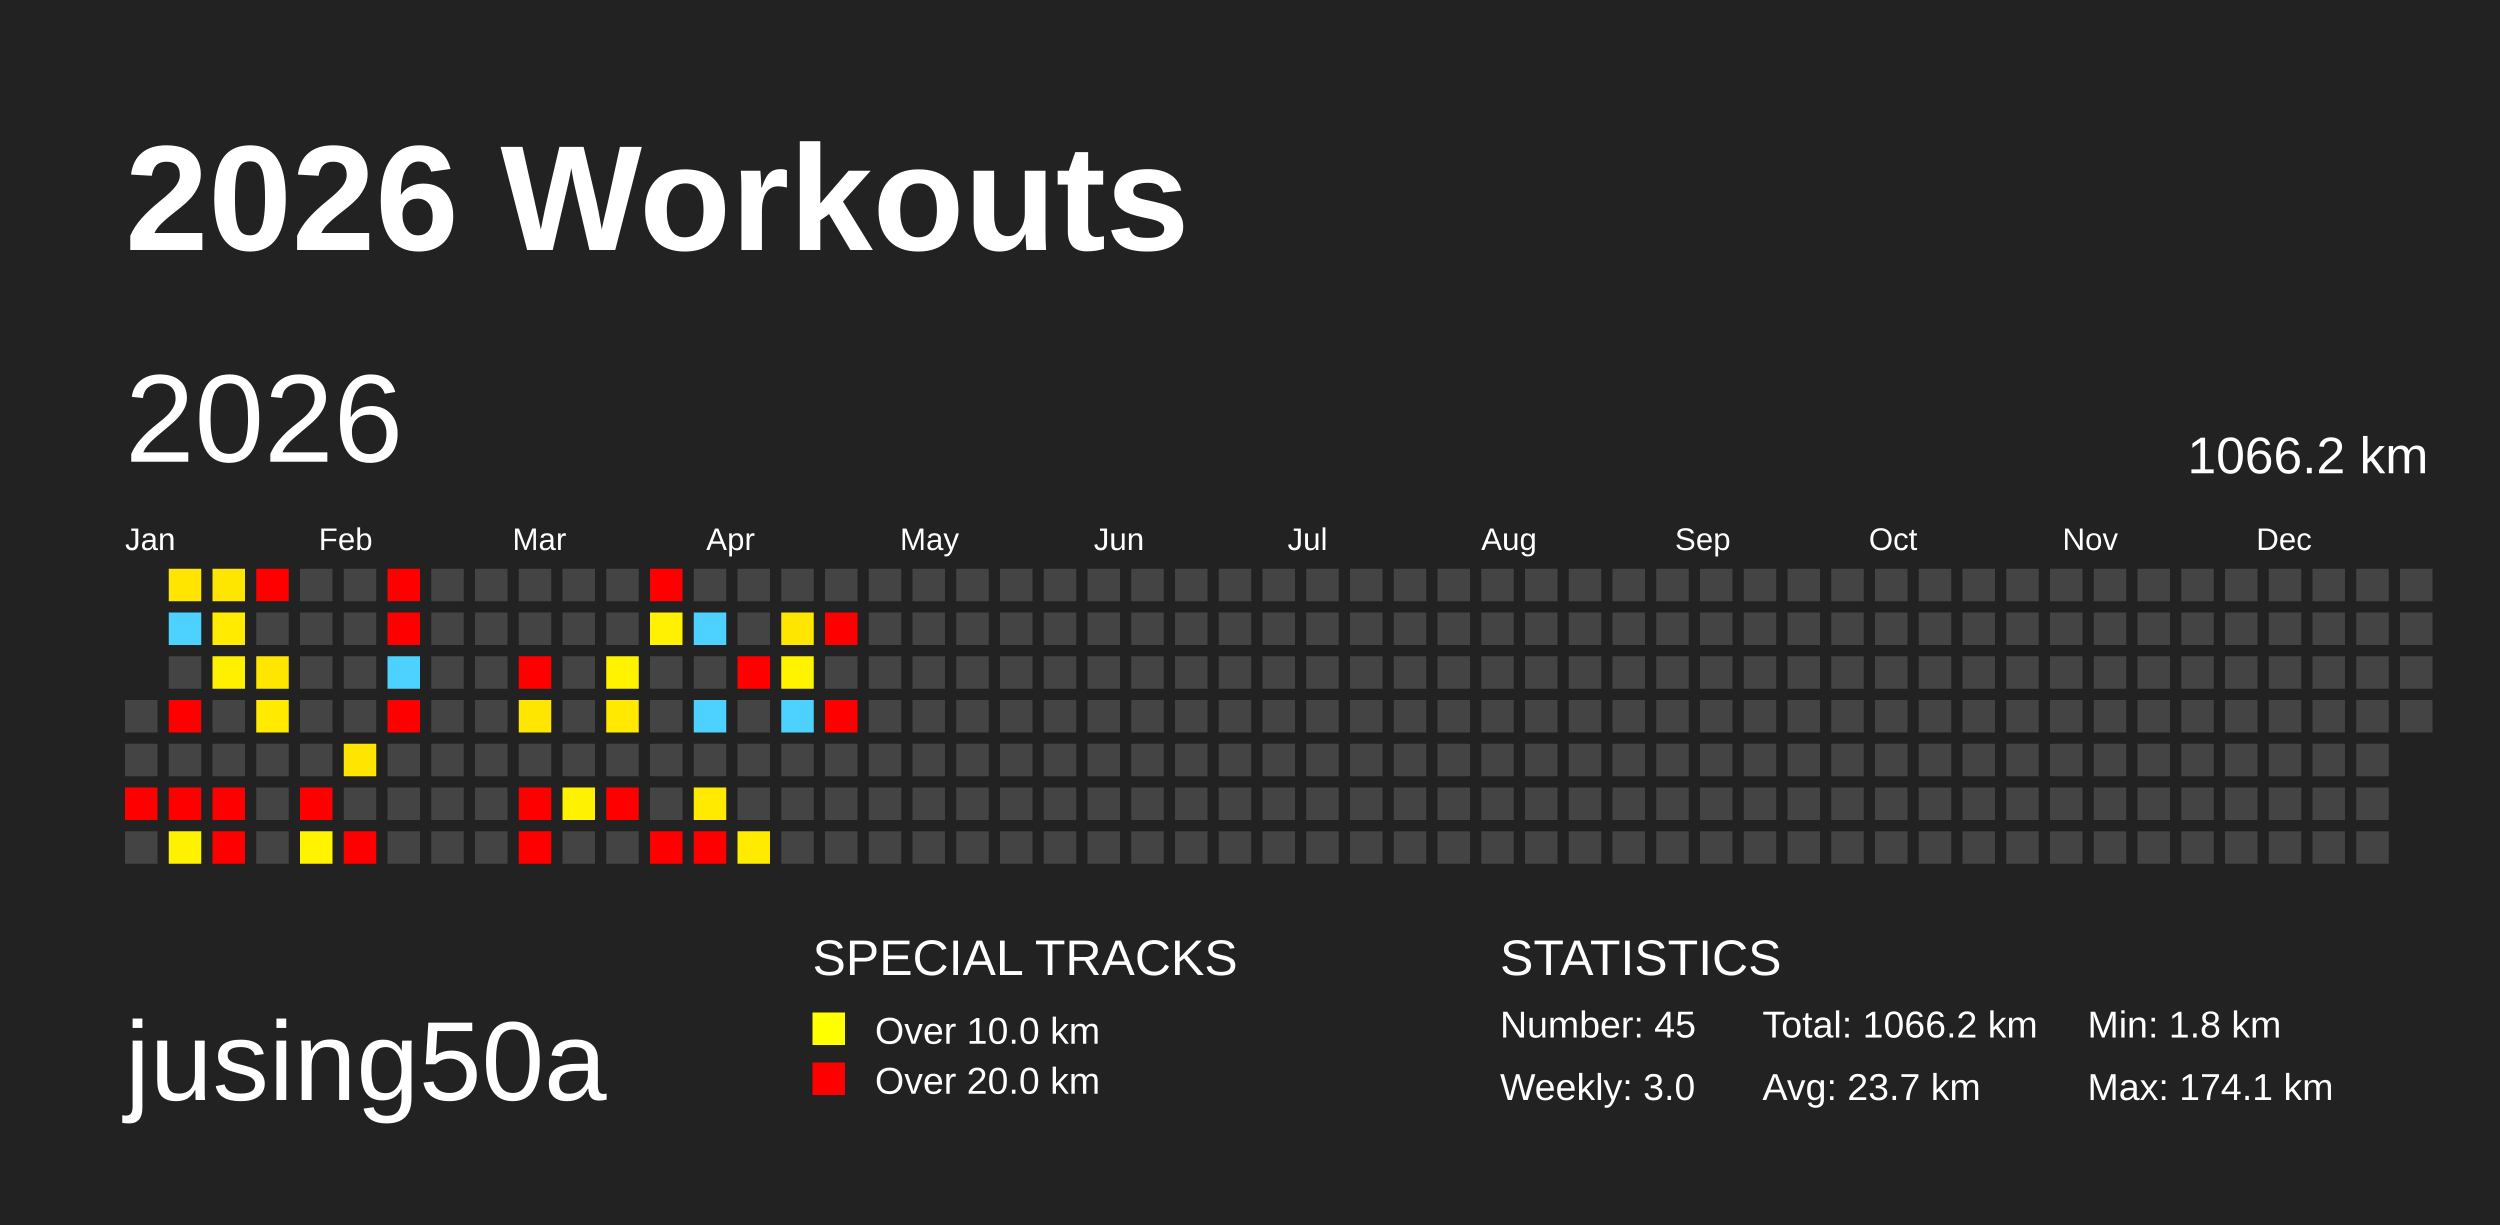
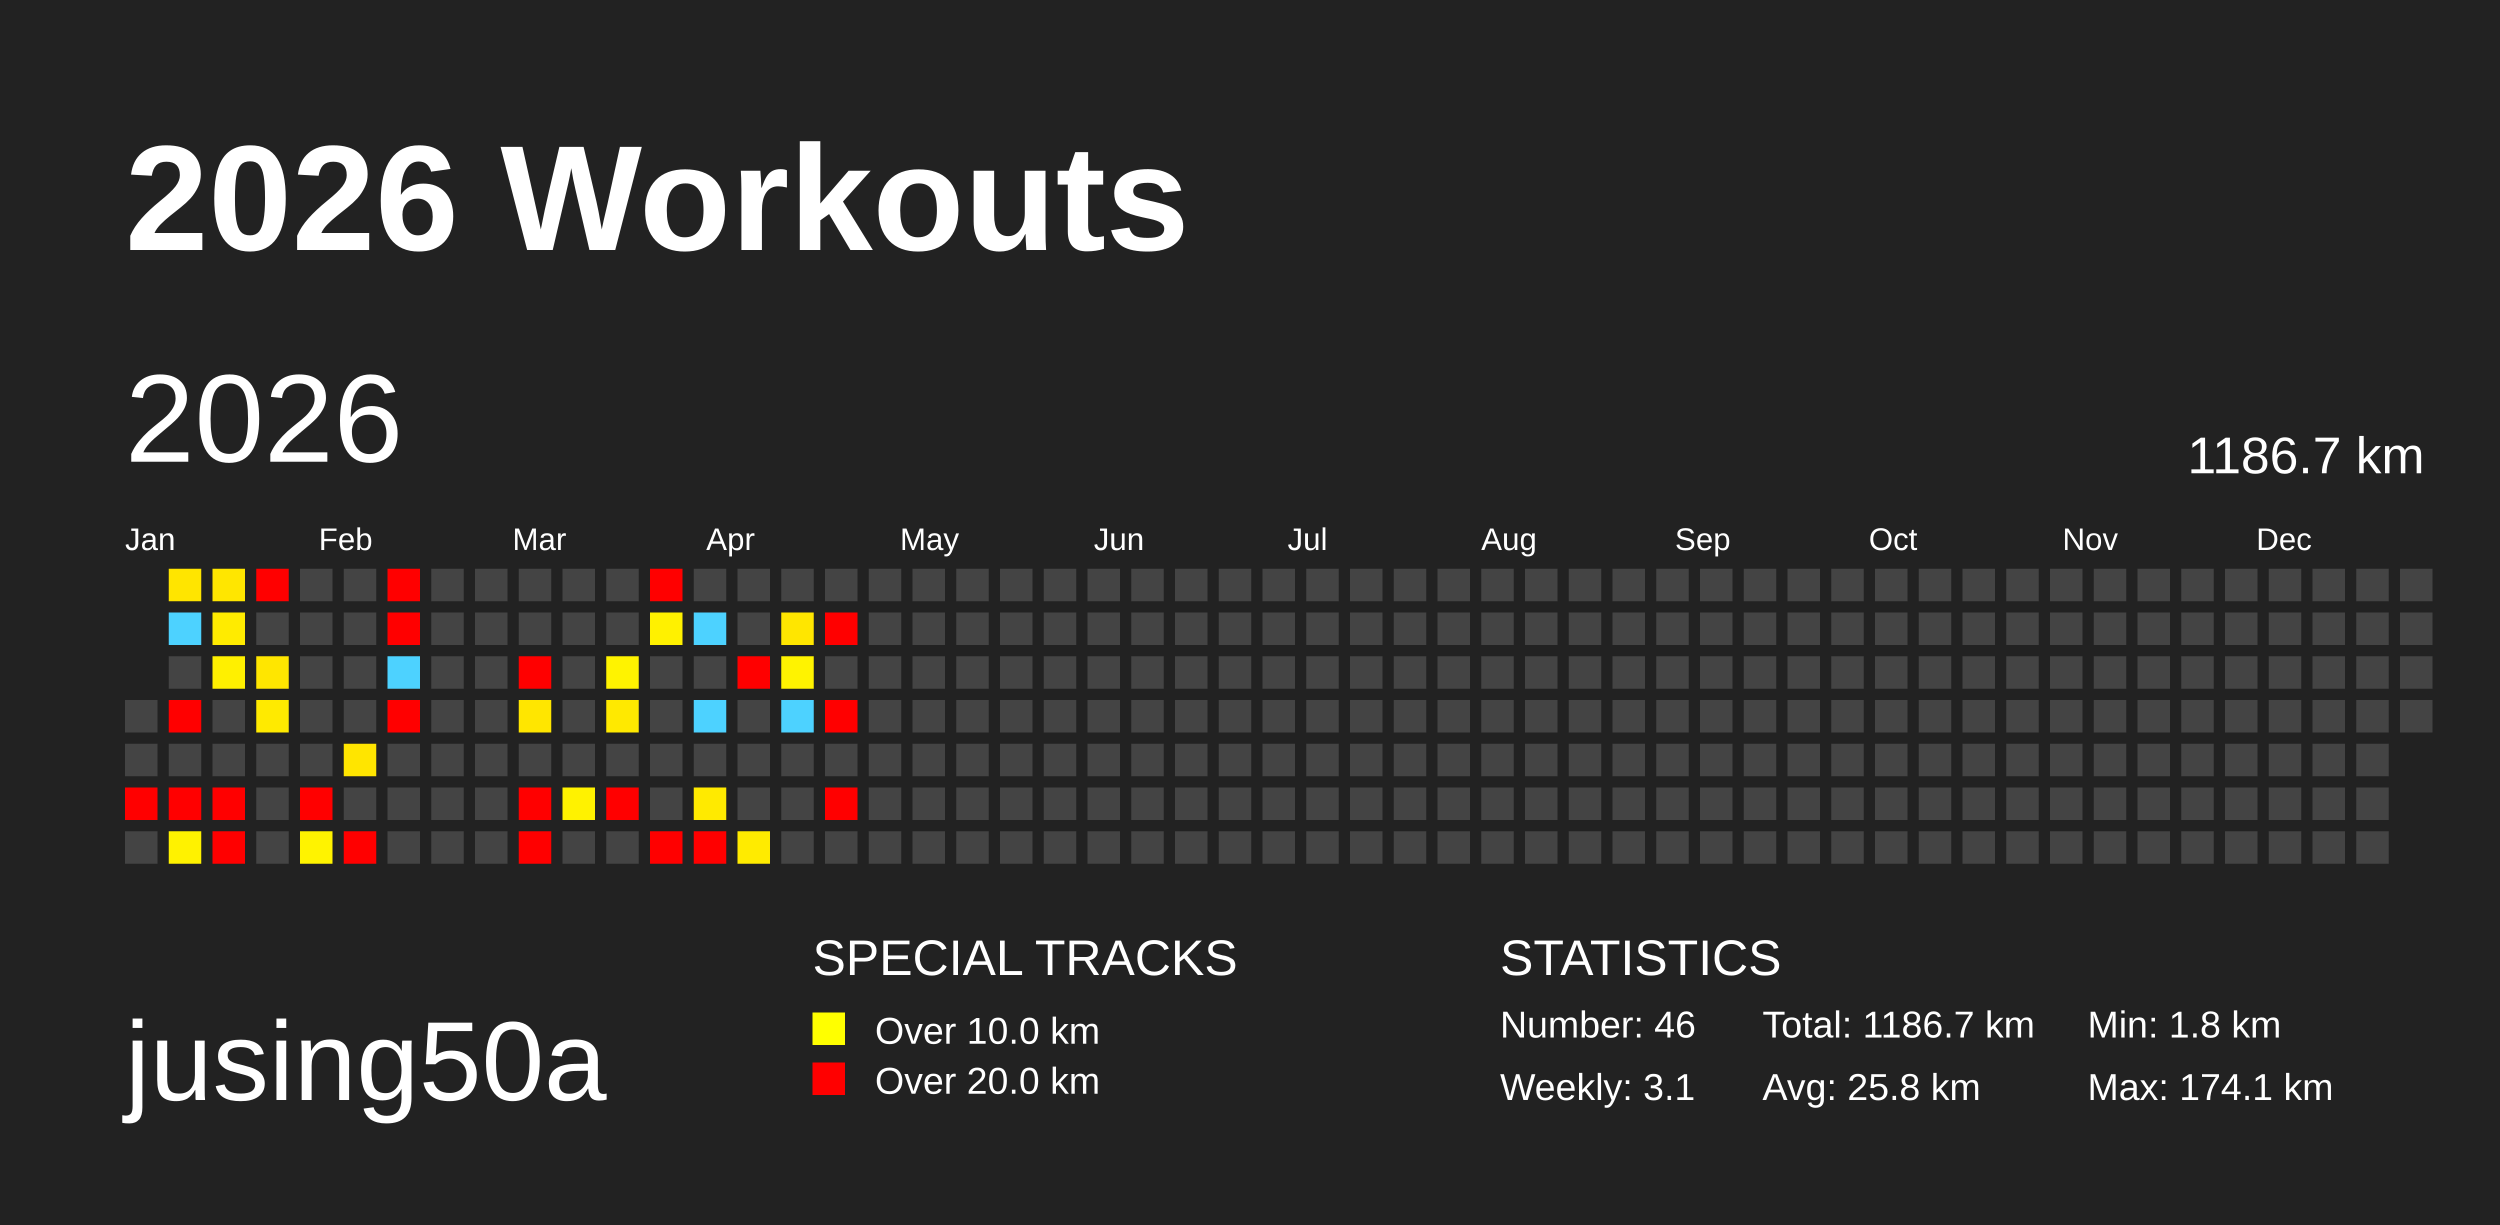
<svg xmlns="http://www.w3.org/2000/svg" baseProfile="full" height="98mm" version="1.1" viewBox="0,0,200,98" width="200mm">
  <defs />
  <rect fill="#222222" height="98" width="200" x="0" y="0" />
  <text fill="#FFFFFF" style="font-size:12px; font-family:Arial; font-weight:bold;" x="10" y="20">2026 Workouts</text>
  <text fill="#FFFFFF" style="font-size:9px; font-family:Arial" x="10" y="88">jusing50a</text>
  <text fill="#FFFFFF" style="font-size:4px; font-family:Arial" x="65" y="78">SPECIAL TRACKS</text>
  <rect fill="yellow" height="2.6" width="2.6" x="65" y="81" />
  <text fill="#FFFFFF" style="font-size:3px; font-family:Arial" x="70" y="83.5">Over 10.0 km</text>
  <rect fill="red" height="2.6" width="2.6" x="65" y="85" />
  <text fill="#FFFFFF" style="font-size:3px; font-family:Arial" x="70" y="87.5">Over 20.0 km</text>
  <text fill="#FFFFFF" style="font-size:4px; font-family:Arial" x="120" y="78">STATISTICS</text>
-   <text fill="#FFFFFF" style="font-size:3px; font-family:Arial" x="120" y="83">Number: 45</text>
-   <text fill="#FFFFFF" style="font-size:3px; font-family:Arial" x="120" y="88">Weekly: 3.0</text>
-   <text fill="#FFFFFF" style="font-size:3px; font-family:Arial" x="141" y="83">Total: 1066.2 km</text>
-   <text fill="#FFFFFF" style="font-size:3px; font-family:Arial" x="141" y="88">Avg: 23.7 km</text>
+   <text fill="#FFFFFF" style="font-size:3px; font-family:Arial" x="120" y="83">Number: 46</text>
+   <text fill="#FFFFFF" style="font-size:3px; font-family:Arial" x="120" y="88">Weekly: 3.1</text>
+   <text fill="#FFFFFF" style="font-size:3px; font-family:Arial" x="141" y="83">Total: 1186.7 km</text>
+   <text fill="#FFFFFF" style="font-size:3px; font-family:Arial" x="141" y="88">Avg: 25.8 km</text>
  <text fill="#FFFFFF" style="font-size:3px; font-family:Arial" x="167" y="83">Min: 1.8 km</text>
  <text fill="#FFFFFF" style="font-size:3px; font-family:Arial" x="167" y="88">Max: 174.1 km</text>
  <text dominant-baseline="hanging" fill="#FFFFFF" style="font-size:10.0px; font-family:Arial;" x="10" y="30">2026</text>
-   <text dominant-baseline="hanging" fill="#FFFFFF" style="font-size:4.125px; font-family:Arial;" x="175" y="35">1066.2 km</text>
+   <text dominant-baseline="hanging" fill="#FFFFFF" style="font-size:4.125px; font-family:Arial;" x="175" y="35">1186.7 km</text>
  <text fill="#FFFFFF" style="font-size:2.5px; font-family:Arial" x="10.0" y="44">Jan</text>
  <text fill="#FFFFFF" style="font-size:2.5px; font-family:Arial" x="25.5" y="44">Feb</text>
  <text fill="#FFFFFF" style="font-size:2.5px; font-family:Arial" x="41.0" y="44">Mar</text>
  <text fill="#FFFFFF" style="font-size:2.5px; font-family:Arial" x="56.5" y="44">Apr</text>
  <text fill="#FFFFFF" style="font-size:2.5px; font-family:Arial" x="72.0" y="44">May</text>
  <text fill="#FFFFFF" style="font-size:2.5px; font-family:Arial" x="87.5" y="44">Jun</text>
  <text fill="#FFFFFF" style="font-size:2.5px; font-family:Arial" x="103.0" y="44">Jul</text>
  <text fill="#FFFFFF" style="font-size:2.5px; font-family:Arial" x="118.5" y="44">Aug</text>
  <text fill="#FFFFFF" style="font-size:2.5px; font-family:Arial" x="134.0" y="44">Sep</text>
  <text fill="#FFFFFF" style="font-size:2.5px; font-family:Arial" x="149.5" y="44">Oct</text>
  <text fill="#FFFFFF" style="font-size:2.5px; font-family:Arial" x="165.0" y="44">Nov</text>
  <text fill="#FFFFFF" style="font-size:2.5px; font-family:Arial" x="180.5" y="44">Dec</text>
  <rect fill="#444444" height="2.6" width="2.6" x="10.0" y="56.0" />
  <rect fill="#444444" height="2.6" width="2.6" x="10.0" y="59.5" />
  <rect fill="red" height="2.6" width="2.6" x="10.0" y="63.0" />
  <rect fill="#444444" height="2.6" width="2.6" x="10.0" y="66.5" />
  <rect fill="#ffe500" height="2.6" width="2.6" x="13.5" y="45.5" />
  <rect fill="#4dd2ff" height="2.6" width="2.6" x="13.5" y="49.0" />
  <rect fill="#444444" height="2.6" width="2.6" x="13.5" y="52.5" />
  <rect fill="red" height="2.6" width="2.6" x="13.5" y="56.0" />
  <rect fill="#444444" height="2.6" width="2.6" x="13.5" y="59.5" />
  <rect fill="red" height="2.6" width="2.6" x="13.5" y="63.0" />
  <rect fill="#fff200" height="2.6" width="2.6" x="13.5" y="66.5" />
  <rect fill="#ffe600" height="2.6" width="2.6" x="17.0" y="45.5" />
  <rect fill="#ffeb00" height="2.6" width="2.6" x="17.0" y="49.0" />
  <rect fill="#fff000" height="2.6" width="2.6" x="17.0" y="52.5" />
  <rect fill="#444444" height="2.6" width="2.6" x="17.0" y="56.0" />
  <rect fill="#444444" height="2.6" width="2.6" x="17.0" y="59.5" />
  <rect fill="red" height="2.6" width="2.6" x="17.0" y="63.0" />
  <rect fill="red" height="2.6" width="2.6" x="17.0" y="66.5" />
  <rect fill="red" height="2.6" width="2.6" x="20.5" y="45.5" />
  <rect fill="#444444" height="2.6" width="2.6" x="20.5" y="49.0" />
  <rect fill="#ffe600" height="2.6" width="2.6" x="20.5" y="52.5" />
  <rect fill="#ffea00" height="2.6" width="2.6" x="20.5" y="56.0" />
  <rect fill="#444444" height="2.6" width="2.6" x="20.5" y="59.5" />
  <rect fill="#444444" height="2.6" width="2.6" x="20.5" y="63.0" />
  <rect fill="#444444" height="2.6" width="2.6" x="20.5" y="66.5" />
  <rect fill="#444444" height="2.6" width="2.6" x="24.0" y="45.5" />
  <rect fill="#444444" height="2.6" width="2.6" x="24.0" y="49.0" />
  <rect fill="#444444" height="2.6" width="2.6" x="24.0" y="52.5" />
  <rect fill="#444444" height="2.6" width="2.6" x="24.0" y="56.0" />
  <rect fill="#444444" height="2.6" width="2.6" x="24.0" y="59.5" />
  <rect fill="red" height="2.6" width="2.6" x="24.0" y="63.0" />
  <rect fill="#fff300" height="2.6" width="2.6" x="24.0" y="66.5" />
  <rect fill="#444444" height="2.6" width="2.6" x="27.5" y="45.5" />
  <rect fill="#444444" height="2.6" width="2.6" x="27.5" y="49.0" />
  <rect fill="#444444" height="2.6" width="2.6" x="27.5" y="52.5" />
  <rect fill="#444444" height="2.6" width="2.6" x="27.5" y="56.0" />
  <rect fill="#ffe500" height="2.6" width="2.6" x="27.5" y="59.5" />
  <rect fill="#444444" height="2.6" width="2.6" x="27.5" y="63.0" />
  <rect fill="red" height="2.6" width="2.6" x="27.5" y="66.5" />
  <rect fill="red" height="2.6" width="2.6" x="31.0" y="45.5" />
  <rect fill="red" height="2.6" width="2.6" x="31.0" y="49.0" />
  <rect fill="#4dd2ff" height="2.6" width="2.6" x="31.0" y="52.5" />
  <rect fill="red" height="2.6" width="2.6" x="31.0" y="56.0" />
  <rect fill="#444444" height="2.6" width="2.6" x="31.0" y="59.5" />
  <rect fill="#444444" height="2.6" width="2.6" x="31.0" y="63.0" />
  <rect fill="#444444" height="2.6" width="2.6" x="31.0" y="66.5" />
  <rect fill="#444444" height="2.6" width="2.6" x="34.5" y="45.5" />
  <rect fill="#444444" height="2.6" width="2.6" x="34.5" y="49.0" />
  <rect fill="#444444" height="2.6" width="2.6" x="34.5" y="52.5" />
  <rect fill="#444444" height="2.6" width="2.6" x="34.5" y="56.0" />
  <rect fill="#444444" height="2.6" width="2.6" x="34.5" y="59.5" />
  <rect fill="#444444" height="2.6" width="2.6" x="34.5" y="63.0" />
  <rect fill="#444444" height="2.6" width="2.6" x="34.5" y="66.5" />
  <rect fill="#444444" height="2.6" width="2.6" x="38.0" y="45.5" />
  <rect fill="#444444" height="2.6" width="2.6" x="38.0" y="49.0" />
  <rect fill="#444444" height="2.6" width="2.6" x="38.0" y="52.5" />
  <rect fill="#444444" height="2.6" width="2.6" x="38.0" y="56.0" />
  <rect fill="#444444" height="2.6" width="2.6" x="38.0" y="59.5" />
  <rect fill="#444444" height="2.6" width="2.6" x="38.0" y="63.0" />
  <rect fill="#444444" height="2.6" width="2.6" x="38.0" y="66.5" />
  <rect fill="#444444" height="2.6" width="2.6" x="41.5" y="45.5" />
  <rect fill="#444444" height="2.6" width="2.6" x="41.5" y="49.0" />
  <rect fill="red" height="2.6" width="2.6" x="41.5" y="52.5" />
  <rect fill="#ffe600" height="2.6" width="2.6" x="41.5" y="56.0" />
  <rect fill="#444444" height="2.6" width="2.6" x="41.5" y="59.5" />
  <rect fill="red" height="2.6" width="2.6" x="41.5" y="63.0" />
  <rect fill="red" height="2.6" width="2.6" x="41.5" y="66.5" />
  <rect fill="#444444" height="2.6" width="2.6" x="45.0" y="45.5" />
  <rect fill="#444444" height="2.6" width="2.6" x="45.0" y="49.0" />
  <rect fill="#444444" height="2.6" width="2.6" x="45.0" y="52.5" />
  <rect fill="#444444" height="2.6" width="2.6" x="45.0" y="56.0" />
  <rect fill="#444444" height="2.6" width="2.6" x="45.0" y="59.5" />
  <rect fill="#fff200" height="2.6" width="2.6" x="45.0" y="63.0" />
  <rect fill="#444444" height="2.6" width="2.6" x="45.0" y="66.5" />
  <rect fill="#444444" height="2.6" width="2.6" x="48.5" y="45.5" />
  <rect fill="#444444" height="2.6" width="2.6" x="48.5" y="49.0" />
  <rect fill="#fff300" height="2.6" width="2.6" x="48.5" y="52.5" />
  <rect fill="#ffe900" height="2.6" width="2.6" x="48.5" y="56.0" />
  <rect fill="#444444" height="2.6" width="2.6" x="48.5" y="59.5" />
  <rect fill="red" height="2.6" width="2.6" x="48.5" y="63.0" />
  <rect fill="#444444" height="2.6" width="2.6" x="48.5" y="66.5" />
  <rect fill="red" height="2.6" width="2.6" x="52.0" y="45.5" />
  <rect fill="#fff100" height="2.6" width="2.6" x="52.0" y="49.0" />
  <rect fill="#444444" height="2.6" width="2.6" x="52.0" y="52.5" />
  <rect fill="#444444" height="2.6" width="2.6" x="52.0" y="56.0" />
  <rect fill="#444444" height="2.6" width="2.6" x="52.0" y="59.5" />
  <rect fill="#444444" height="2.6" width="2.6" x="52.0" y="63.0" />
  <rect fill="red" height="2.6" width="2.6" x="52.0" y="66.5" />
  <rect fill="#444444" height="2.6" width="2.6" x="55.5" y="45.5" />
  <rect fill="#4dd2ff" height="2.6" width="2.6" x="55.5" y="49.0" />
  <rect fill="#444444" height="2.6" width="2.6" x="55.5" y="52.5" />
  <rect fill="#4dd2ff" height="2.6" width="2.6" x="55.5" y="56.0" />
  <rect fill="#444444" height="2.6" width="2.6" x="55.5" y="59.5" />
  <rect fill="#ffea00" height="2.6" width="2.6" x="55.5" y="63.0" />
  <rect fill="red" height="2.6" width="2.6" x="55.5" y="66.5" />
  <rect fill="#444444" height="2.6" width="2.6" x="59.0" y="45.5" />
  <rect fill="#444444" height="2.6" width="2.6" x="59.0" y="49.0" />
  <rect fill="red" height="2.6" width="2.6" x="59.0" y="52.5" />
  <rect fill="#444444" height="2.6" width="2.6" x="59.0" y="56.0" />
  <rect fill="#444444" height="2.6" width="2.6" x="59.0" y="59.5" />
  <rect fill="#444444" height="2.6" width="2.6" x="59.0" y="63.0" />
  <rect fill="#ffeb00" height="2.6" width="2.6" x="59.0" y="66.5" />
  <rect fill="#444444" height="2.6" width="2.6" x="62.5" y="45.5" />
  <rect fill="#ffe600" height="2.6" width="2.6" x="62.5" y="49.0" />
  <rect fill="#fff300" height="2.6" width="2.6" x="62.5" y="52.5" />
  <rect fill="#4dd2ff" height="2.6" width="2.6" x="62.5" y="56.0" />
  <rect fill="#444444" height="2.6" width="2.6" x="62.5" y="59.5" />
  <rect fill="#444444" height="2.6" width="2.6" x="62.5" y="63.0" />
  <rect fill="#444444" height="2.6" width="2.6" x="62.5" y="66.5" />
  <rect fill="#444444" height="2.6" width="2.6" x="66.0" y="45.5" />
  <rect fill="red" height="2.6" width="2.6" x="66.0" y="49.0" />
  <rect fill="#444444" height="2.6" width="2.6" x="66.0" y="52.5" />
  <rect fill="red" height="2.6" width="2.6" x="66.0" y="56.0" />
  <rect fill="#444444" height="2.6" width="2.6" x="66.0" y="59.5" />
-   <rect fill="#444444" height="2.6" width="2.6" x="66.0" y="63.0" />
+   <rect fill="red" height="2.6" width="2.6" x="66.0" y="63.0" />
  <rect fill="#444444" height="2.6" width="2.6" x="66.0" y="66.5" />
  <rect fill="#444444" height="2.6" width="2.6" x="69.5" y="45.5" />
  <rect fill="#444444" height="2.6" width="2.6" x="69.5" y="49.0" />
  <rect fill="#444444" height="2.6" width="2.6" x="69.5" y="52.5" />
  <rect fill="#444444" height="2.6" width="2.6" x="69.5" y="56.0" />
  <rect fill="#444444" height="2.6" width="2.6" x="69.5" y="59.5" />
  <rect fill="#444444" height="2.6" width="2.6" x="69.5" y="63.0" />
  <rect fill="#444444" height="2.6" width="2.6" x="69.5" y="66.5" />
  <rect fill="#444444" height="2.6" width="2.6" x="73.0" y="45.5" />
  <rect fill="#444444" height="2.6" width="2.6" x="73.0" y="49.0" />
  <rect fill="#444444" height="2.6" width="2.6" x="73.0" y="52.5" />
  <rect fill="#444444" height="2.6" width="2.6" x="73.0" y="56.0" />
  <rect fill="#444444" height="2.6" width="2.6" x="73.0" y="59.5" />
  <rect fill="#444444" height="2.6" width="2.6" x="73.0" y="63.0" />
  <rect fill="#444444" height="2.6" width="2.6" x="73.0" y="66.5" />
  <rect fill="#444444" height="2.6" width="2.6" x="76.5" y="45.5" />
  <rect fill="#444444" height="2.6" width="2.6" x="76.5" y="49.0" />
  <rect fill="#444444" height="2.6" width="2.6" x="76.5" y="52.5" />
  <rect fill="#444444" height="2.6" width="2.6" x="76.5" y="56.0" />
  <rect fill="#444444" height="2.6" width="2.6" x="76.5" y="59.5" />
  <rect fill="#444444" height="2.6" width="2.6" x="76.5" y="63.0" />
  <rect fill="#444444" height="2.6" width="2.6" x="76.5" y="66.5" />
  <rect fill="#444444" height="2.6" width="2.6" x="80.0" y="45.5" />
  <rect fill="#444444" height="2.6" width="2.6" x="80.0" y="49.0" />
  <rect fill="#444444" height="2.6" width="2.6" x="80.0" y="52.5" />
  <rect fill="#444444" height="2.6" width="2.6" x="80.0" y="56.0" />
  <rect fill="#444444" height="2.6" width="2.6" x="80.0" y="59.5" />
  <rect fill="#444444" height="2.6" width="2.6" x="80.0" y="63.0" />
  <rect fill="#444444" height="2.6" width="2.6" x="80.0" y="66.5" />
  <rect fill="#444444" height="2.6" width="2.6" x="83.5" y="45.5" />
  <rect fill="#444444" height="2.6" width="2.6" x="83.5" y="49.0" />
  <rect fill="#444444" height="2.6" width="2.6" x="83.5" y="52.5" />
  <rect fill="#444444" height="2.6" width="2.6" x="83.5" y="56.0" />
  <rect fill="#444444" height="2.6" width="2.6" x="83.5" y="59.5" />
  <rect fill="#444444" height="2.6" width="2.6" x="83.5" y="63.0" />
  <rect fill="#444444" height="2.6" width="2.6" x="83.5" y="66.5" />
  <rect fill="#444444" height="2.6" width="2.6" x="87.0" y="45.5" />
  <rect fill="#444444" height="2.6" width="2.6" x="87.0" y="49.0" />
  <rect fill="#444444" height="2.6" width="2.6" x="87.0" y="52.5" />
  <rect fill="#444444" height="2.6" width="2.6" x="87.0" y="56.0" />
  <rect fill="#444444" height="2.6" width="2.6" x="87.0" y="59.5" />
  <rect fill="#444444" height="2.6" width="2.6" x="87.0" y="63.0" />
  <rect fill="#444444" height="2.6" width="2.6" x="87.0" y="66.5" />
  <rect fill="#444444" height="2.6" width="2.6" x="90.5" y="45.5" />
  <rect fill="#444444" height="2.6" width="2.6" x="90.5" y="49.0" />
  <rect fill="#444444" height="2.6" width="2.6" x="90.5" y="52.5" />
  <rect fill="#444444" height="2.6" width="2.6" x="90.5" y="56.0" />
  <rect fill="#444444" height="2.6" width="2.6" x="90.5" y="59.5" />
  <rect fill="#444444" height="2.6" width="2.6" x="90.5" y="63.0" />
  <rect fill="#444444" height="2.6" width="2.6" x="90.5" y="66.5" />
  <rect fill="#444444" height="2.6" width="2.6" x="94.0" y="45.5" />
  <rect fill="#444444" height="2.6" width="2.6" x="94.0" y="49.0" />
  <rect fill="#444444" height="2.6" width="2.6" x="94.0" y="52.5" />
  <rect fill="#444444" height="2.6" width="2.6" x="94.0" y="56.0" />
  <rect fill="#444444" height="2.6" width="2.6" x="94.0" y="59.5" />
  <rect fill="#444444" height="2.6" width="2.6" x="94.0" y="63.0" />
  <rect fill="#444444" height="2.6" width="2.6" x="94.0" y="66.5" />
  <rect fill="#444444" height="2.6" width="2.6" x="97.5" y="45.5" />
  <rect fill="#444444" height="2.6" width="2.6" x="97.5" y="49.0" />
  <rect fill="#444444" height="2.6" width="2.6" x="97.5" y="52.5" />
  <rect fill="#444444" height="2.6" width="2.6" x="97.5" y="56.0" />
  <rect fill="#444444" height="2.6" width="2.6" x="97.5" y="59.5" />
  <rect fill="#444444" height="2.6" width="2.6" x="97.5" y="63.0" />
  <rect fill="#444444" height="2.6" width="2.6" x="97.5" y="66.5" />
  <rect fill="#444444" height="2.6" width="2.6" x="101.0" y="45.5" />
  <rect fill="#444444" height="2.6" width="2.6" x="101.0" y="49.0" />
  <rect fill="#444444" height="2.6" width="2.6" x="101.0" y="52.5" />
  <rect fill="#444444" height="2.6" width="2.6" x="101.0" y="56.0" />
  <rect fill="#444444" height="2.6" width="2.6" x="101.0" y="59.5" />
  <rect fill="#444444" height="2.6" width="2.6" x="101.0" y="63.0" />
  <rect fill="#444444" height="2.6" width="2.6" x="101.0" y="66.5" />
  <rect fill="#444444" height="2.6" width="2.6" x="104.5" y="45.5" />
  <rect fill="#444444" height="2.6" width="2.6" x="104.5" y="49.0" />
  <rect fill="#444444" height="2.6" width="2.6" x="104.5" y="52.5" />
  <rect fill="#444444" height="2.6" width="2.6" x="104.5" y="56.0" />
  <rect fill="#444444" height="2.6" width="2.6" x="104.5" y="59.5" />
  <rect fill="#444444" height="2.6" width="2.6" x="104.5" y="63.0" />
  <rect fill="#444444" height="2.6" width="2.6" x="104.5" y="66.5" />
  <rect fill="#444444" height="2.6" width="2.6" x="108.0" y="45.5" />
  <rect fill="#444444" height="2.6" width="2.6" x="108.0" y="49.0" />
  <rect fill="#444444" height="2.6" width="2.6" x="108.0" y="52.5" />
  <rect fill="#444444" height="2.6" width="2.6" x="108.0" y="56.0" />
  <rect fill="#444444" height="2.6" width="2.6" x="108.0" y="59.5" />
  <rect fill="#444444" height="2.6" width="2.6" x="108.0" y="63.0" />
  <rect fill="#444444" height="2.6" width="2.6" x="108.0" y="66.5" />
  <rect fill="#444444" height="2.6" width="2.6" x="111.5" y="45.5" />
  <rect fill="#444444" height="2.6" width="2.6" x="111.5" y="49.0" />
  <rect fill="#444444" height="2.6" width="2.6" x="111.5" y="52.5" />
  <rect fill="#444444" height="2.6" width="2.6" x="111.5" y="56.0" />
  <rect fill="#444444" height="2.6" width="2.6" x="111.5" y="59.5" />
  <rect fill="#444444" height="2.6" width="2.6" x="111.5" y="63.0" />
  <rect fill="#444444" height="2.6" width="2.6" x="111.5" y="66.5" />
  <rect fill="#444444" height="2.6" width="2.6" x="115.0" y="45.5" />
  <rect fill="#444444" height="2.6" width="2.6" x="115.0" y="49.0" />
  <rect fill="#444444" height="2.6" width="2.6" x="115.0" y="52.5" />
  <rect fill="#444444" height="2.6" width="2.6" x="115.0" y="56.0" />
  <rect fill="#444444" height="2.6" width="2.6" x="115.0" y="59.5" />
  <rect fill="#444444" height="2.6" width="2.6" x="115.0" y="63.0" />
  <rect fill="#444444" height="2.6" width="2.6" x="115.0" y="66.5" />
  <rect fill="#444444" height="2.6" width="2.6" x="118.5" y="45.5" />
  <rect fill="#444444" height="2.6" width="2.6" x="118.5" y="49.0" />
  <rect fill="#444444" height="2.6" width="2.6" x="118.5" y="52.5" />
  <rect fill="#444444" height="2.6" width="2.6" x="118.5" y="56.0" />
  <rect fill="#444444" height="2.6" width="2.6" x="118.5" y="59.5" />
  <rect fill="#444444" height="2.6" width="2.6" x="118.5" y="63.0" />
  <rect fill="#444444" height="2.6" width="2.6" x="118.5" y="66.5" />
  <rect fill="#444444" height="2.6" width="2.6" x="122.0" y="45.5" />
  <rect fill="#444444" height="2.6" width="2.6" x="122.0" y="49.0" />
  <rect fill="#444444" height="2.6" width="2.6" x="122.0" y="52.5" />
  <rect fill="#444444" height="2.6" width="2.6" x="122.0" y="56.0" />
  <rect fill="#444444" height="2.6" width="2.6" x="122.0" y="59.5" />
  <rect fill="#444444" height="2.6" width="2.6" x="122.0" y="63.0" />
  <rect fill="#444444" height="2.6" width="2.6" x="122.0" y="66.5" />
  <rect fill="#444444" height="2.6" width="2.6" x="125.5" y="45.5" />
  <rect fill="#444444" height="2.6" width="2.6" x="125.5" y="49.0" />
  <rect fill="#444444" height="2.6" width="2.6" x="125.5" y="52.5" />
  <rect fill="#444444" height="2.6" width="2.6" x="125.5" y="56.0" />
  <rect fill="#444444" height="2.6" width="2.6" x="125.5" y="59.5" />
  <rect fill="#444444" height="2.6" width="2.6" x="125.5" y="63.0" />
  <rect fill="#444444" height="2.6" width="2.6" x="125.5" y="66.5" />
  <rect fill="#444444" height="2.6" width="2.6" x="129.0" y="45.5" />
  <rect fill="#444444" height="2.6" width="2.6" x="129.0" y="49.0" />
  <rect fill="#444444" height="2.6" width="2.6" x="129.0" y="52.5" />
  <rect fill="#444444" height="2.6" width="2.6" x="129.0" y="56.0" />
  <rect fill="#444444" height="2.6" width="2.6" x="129.0" y="59.5" />
  <rect fill="#444444" height="2.6" width="2.6" x="129.0" y="63.0" />
  <rect fill="#444444" height="2.6" width="2.6" x="129.0" y="66.5" />
  <rect fill="#444444" height="2.6" width="2.6" x="132.5" y="45.5" />
  <rect fill="#444444" height="2.6" width="2.6" x="132.5" y="49.0" />
  <rect fill="#444444" height="2.6" width="2.6" x="132.5" y="52.5" />
  <rect fill="#444444" height="2.6" width="2.6" x="132.5" y="56.0" />
  <rect fill="#444444" height="2.6" width="2.6" x="132.5" y="59.5" />
  <rect fill="#444444" height="2.6" width="2.6" x="132.5" y="63.0" />
  <rect fill="#444444" height="2.6" width="2.6" x="132.5" y="66.5" />
  <rect fill="#444444" height="2.6" width="2.6" x="136.0" y="45.5" />
  <rect fill="#444444" height="2.6" width="2.6" x="136.0" y="49.0" />
  <rect fill="#444444" height="2.6" width="2.6" x="136.0" y="52.5" />
  <rect fill="#444444" height="2.6" width="2.6" x="136.0" y="56.0" />
  <rect fill="#444444" height="2.6" width="2.6" x="136.0" y="59.5" />
  <rect fill="#444444" height="2.6" width="2.6" x="136.0" y="63.0" />
  <rect fill="#444444" height="2.6" width="2.6" x="136.0" y="66.5" />
  <rect fill="#444444" height="2.6" width="2.6" x="139.5" y="45.5" />
  <rect fill="#444444" height="2.6" width="2.6" x="139.5" y="49.0" />
  <rect fill="#444444" height="2.6" width="2.6" x="139.5" y="52.5" />
  <rect fill="#444444" height="2.6" width="2.6" x="139.5" y="56.0" />
  <rect fill="#444444" height="2.6" width="2.6" x="139.5" y="59.5" />
  <rect fill="#444444" height="2.6" width="2.6" x="139.5" y="63.0" />
  <rect fill="#444444" height="2.6" width="2.6" x="139.5" y="66.5" />
  <rect fill="#444444" height="2.6" width="2.6" x="143.0" y="45.5" />
  <rect fill="#444444" height="2.6" width="2.6" x="143.0" y="49.0" />
  <rect fill="#444444" height="2.6" width="2.6" x="143.0" y="52.5" />
  <rect fill="#444444" height="2.6" width="2.6" x="143.0" y="56.0" />
  <rect fill="#444444" height="2.6" width="2.6" x="143.0" y="59.5" />
  <rect fill="#444444" height="2.6" width="2.6" x="143.0" y="63.0" />
  <rect fill="#444444" height="2.6" width="2.6" x="143.0" y="66.5" />
  <rect fill="#444444" height="2.6" width="2.6" x="146.5" y="45.5" />
  <rect fill="#444444" height="2.6" width="2.6" x="146.5" y="49.0" />
  <rect fill="#444444" height="2.6" width="2.6" x="146.5" y="52.5" />
  <rect fill="#444444" height="2.6" width="2.6" x="146.5" y="56.0" />
  <rect fill="#444444" height="2.6" width="2.6" x="146.5" y="59.5" />
  <rect fill="#444444" height="2.6" width="2.6" x="146.5" y="63.0" />
  <rect fill="#444444" height="2.6" width="2.6" x="146.5" y="66.5" />
  <rect fill="#444444" height="2.6" width="2.6" x="150.0" y="45.5" />
  <rect fill="#444444" height="2.6" width="2.6" x="150.0" y="49.0" />
  <rect fill="#444444" height="2.6" width="2.6" x="150.0" y="52.5" />
  <rect fill="#444444" height="2.6" width="2.6" x="150.0" y="56.0" />
  <rect fill="#444444" height="2.6" width="2.6" x="150.0" y="59.5" />
  <rect fill="#444444" height="2.6" width="2.6" x="150.0" y="63.0" />
  <rect fill="#444444" height="2.6" width="2.6" x="150.0" y="66.5" />
  <rect fill="#444444" height="2.6" width="2.6" x="153.5" y="45.5" />
  <rect fill="#444444" height="2.6" width="2.6" x="153.5" y="49.0" />
  <rect fill="#444444" height="2.6" width="2.6" x="153.5" y="52.5" />
  <rect fill="#444444" height="2.6" width="2.6" x="153.5" y="56.0" />
  <rect fill="#444444" height="2.6" width="2.6" x="153.5" y="59.5" />
  <rect fill="#444444" height="2.6" width="2.6" x="153.5" y="63.0" />
  <rect fill="#444444" height="2.6" width="2.6" x="153.5" y="66.5" />
  <rect fill="#444444" height="2.6" width="2.6" x="157.0" y="45.5" />
  <rect fill="#444444" height="2.6" width="2.6" x="157.0" y="49.0" />
  <rect fill="#444444" height="2.6" width="2.6" x="157.0" y="52.5" />
  <rect fill="#444444" height="2.6" width="2.6" x="157.0" y="56.0" />
  <rect fill="#444444" height="2.6" width="2.6" x="157.0" y="59.5" />
  <rect fill="#444444" height="2.6" width="2.6" x="157.0" y="63.0" />
  <rect fill="#444444" height="2.6" width="2.6" x="157.0" y="66.5" />
  <rect fill="#444444" height="2.6" width="2.6" x="160.5" y="45.5" />
  <rect fill="#444444" height="2.6" width="2.6" x="160.5" y="49.0" />
  <rect fill="#444444" height="2.6" width="2.6" x="160.5" y="52.5" />
  <rect fill="#444444" height="2.6" width="2.6" x="160.5" y="56.0" />
  <rect fill="#444444" height="2.6" width="2.6" x="160.5" y="59.5" />
  <rect fill="#444444" height="2.6" width="2.6" x="160.5" y="63.0" />
  <rect fill="#444444" height="2.6" width="2.6" x="160.5" y="66.5" />
  <rect fill="#444444" height="2.6" width="2.6" x="164.0" y="45.5" />
  <rect fill="#444444" height="2.6" width="2.6" x="164.0" y="49.0" />
  <rect fill="#444444" height="2.6" width="2.6" x="164.0" y="52.5" />
  <rect fill="#444444" height="2.6" width="2.6" x="164.0" y="56.0" />
  <rect fill="#444444" height="2.6" width="2.6" x="164.0" y="59.5" />
  <rect fill="#444444" height="2.6" width="2.6" x="164.0" y="63.0" />
  <rect fill="#444444" height="2.6" width="2.6" x="164.0" y="66.5" />
  <rect fill="#444444" height="2.6" width="2.6" x="167.5" y="45.5" />
  <rect fill="#444444" height="2.6" width="2.6" x="167.5" y="49.0" />
  <rect fill="#444444" height="2.6" width="2.6" x="167.5" y="52.5" />
  <rect fill="#444444" height="2.6" width="2.6" x="167.5" y="56.0" />
  <rect fill="#444444" height="2.6" width="2.6" x="167.5" y="59.5" />
  <rect fill="#444444" height="2.6" width="2.6" x="167.5" y="63.0" />
  <rect fill="#444444" height="2.6" width="2.6" x="167.5" y="66.5" />
  <rect fill="#444444" height="2.6" width="2.6" x="171.0" y="45.5" />
  <rect fill="#444444" height="2.6" width="2.6" x="171.0" y="49.0" />
  <rect fill="#444444" height="2.6" width="2.6" x="171.0" y="52.5" />
  <rect fill="#444444" height="2.6" width="2.6" x="171.0" y="56.0" />
  <rect fill="#444444" height="2.6" width="2.6" x="171.0" y="59.5" />
  <rect fill="#444444" height="2.6" width="2.6" x="171.0" y="63.0" />
  <rect fill="#444444" height="2.6" width="2.6" x="171.0" y="66.5" />
  <rect fill="#444444" height="2.6" width="2.6" x="174.5" y="45.5" />
  <rect fill="#444444" height="2.6" width="2.6" x="174.5" y="49.0" />
  <rect fill="#444444" height="2.6" width="2.6" x="174.5" y="52.5" />
  <rect fill="#444444" height="2.6" width="2.6" x="174.5" y="56.0" />
  <rect fill="#444444" height="2.6" width="2.6" x="174.5" y="59.5" />
  <rect fill="#444444" height="2.6" width="2.6" x="174.5" y="63.0" />
  <rect fill="#444444" height="2.6" width="2.6" x="174.5" y="66.5" />
  <rect fill="#444444" height="2.6" width="2.6" x="178.0" y="45.5" />
  <rect fill="#444444" height="2.6" width="2.6" x="178.0" y="49.0" />
  <rect fill="#444444" height="2.6" width="2.6" x="178.0" y="52.5" />
  <rect fill="#444444" height="2.6" width="2.6" x="178.0" y="56.0" />
  <rect fill="#444444" height="2.6" width="2.6" x="178.0" y="59.5" />
  <rect fill="#444444" height="2.6" width="2.6" x="178.0" y="63.0" />
  <rect fill="#444444" height="2.6" width="2.6" x="178.0" y="66.5" />
  <rect fill="#444444" height="2.6" width="2.6" x="181.5" y="45.5" />
  <rect fill="#444444" height="2.6" width="2.6" x="181.5" y="49.0" />
  <rect fill="#444444" height="2.6" width="2.6" x="181.5" y="52.5" />
  <rect fill="#444444" height="2.6" width="2.6" x="181.5" y="56.0" />
  <rect fill="#444444" height="2.6" width="2.6" x="181.5" y="59.5" />
  <rect fill="#444444" height="2.6" width="2.6" x="181.5" y="63.0" />
  <rect fill="#444444" height="2.6" width="2.6" x="181.5" y="66.5" />
  <rect fill="#444444" height="2.6" width="2.6" x="185.0" y="45.5" />
  <rect fill="#444444" height="2.6" width="2.6" x="185.0" y="49.0" />
  <rect fill="#444444" height="2.6" width="2.6" x="185.0" y="52.5" />
  <rect fill="#444444" height="2.6" width="2.6" x="185.0" y="56.0" />
  <rect fill="#444444" height="2.6" width="2.6" x="185.0" y="59.5" />
  <rect fill="#444444" height="2.6" width="2.6" x="185.0" y="63.0" />
  <rect fill="#444444" height="2.6" width="2.6" x="185.0" y="66.5" />
  <rect fill="#444444" height="2.6" width="2.6" x="188.5" y="45.5" />
  <rect fill="#444444" height="2.6" width="2.6" x="188.5" y="49.0" />
  <rect fill="#444444" height="2.6" width="2.6" x="188.5" y="52.5" />
  <rect fill="#444444" height="2.6" width="2.6" x="188.5" y="56.0" />
  <rect fill="#444444" height="2.6" width="2.6" x="188.5" y="59.5" />
  <rect fill="#444444" height="2.6" width="2.6" x="188.5" y="63.0" />
  <rect fill="#444444" height="2.6" width="2.6" x="188.5" y="66.5" />
  <rect fill="#444444" height="2.6" width="2.6" x="192.0" y="45.5" />
  <rect fill="#444444" height="2.6" width="2.6" x="192.0" y="49.0" />
  <rect fill="#444444" height="2.6" width="2.6" x="192.0" y="52.5" />
  <rect fill="#444444" height="2.6" width="2.6" x="192.0" y="56.0" />
</svg>
